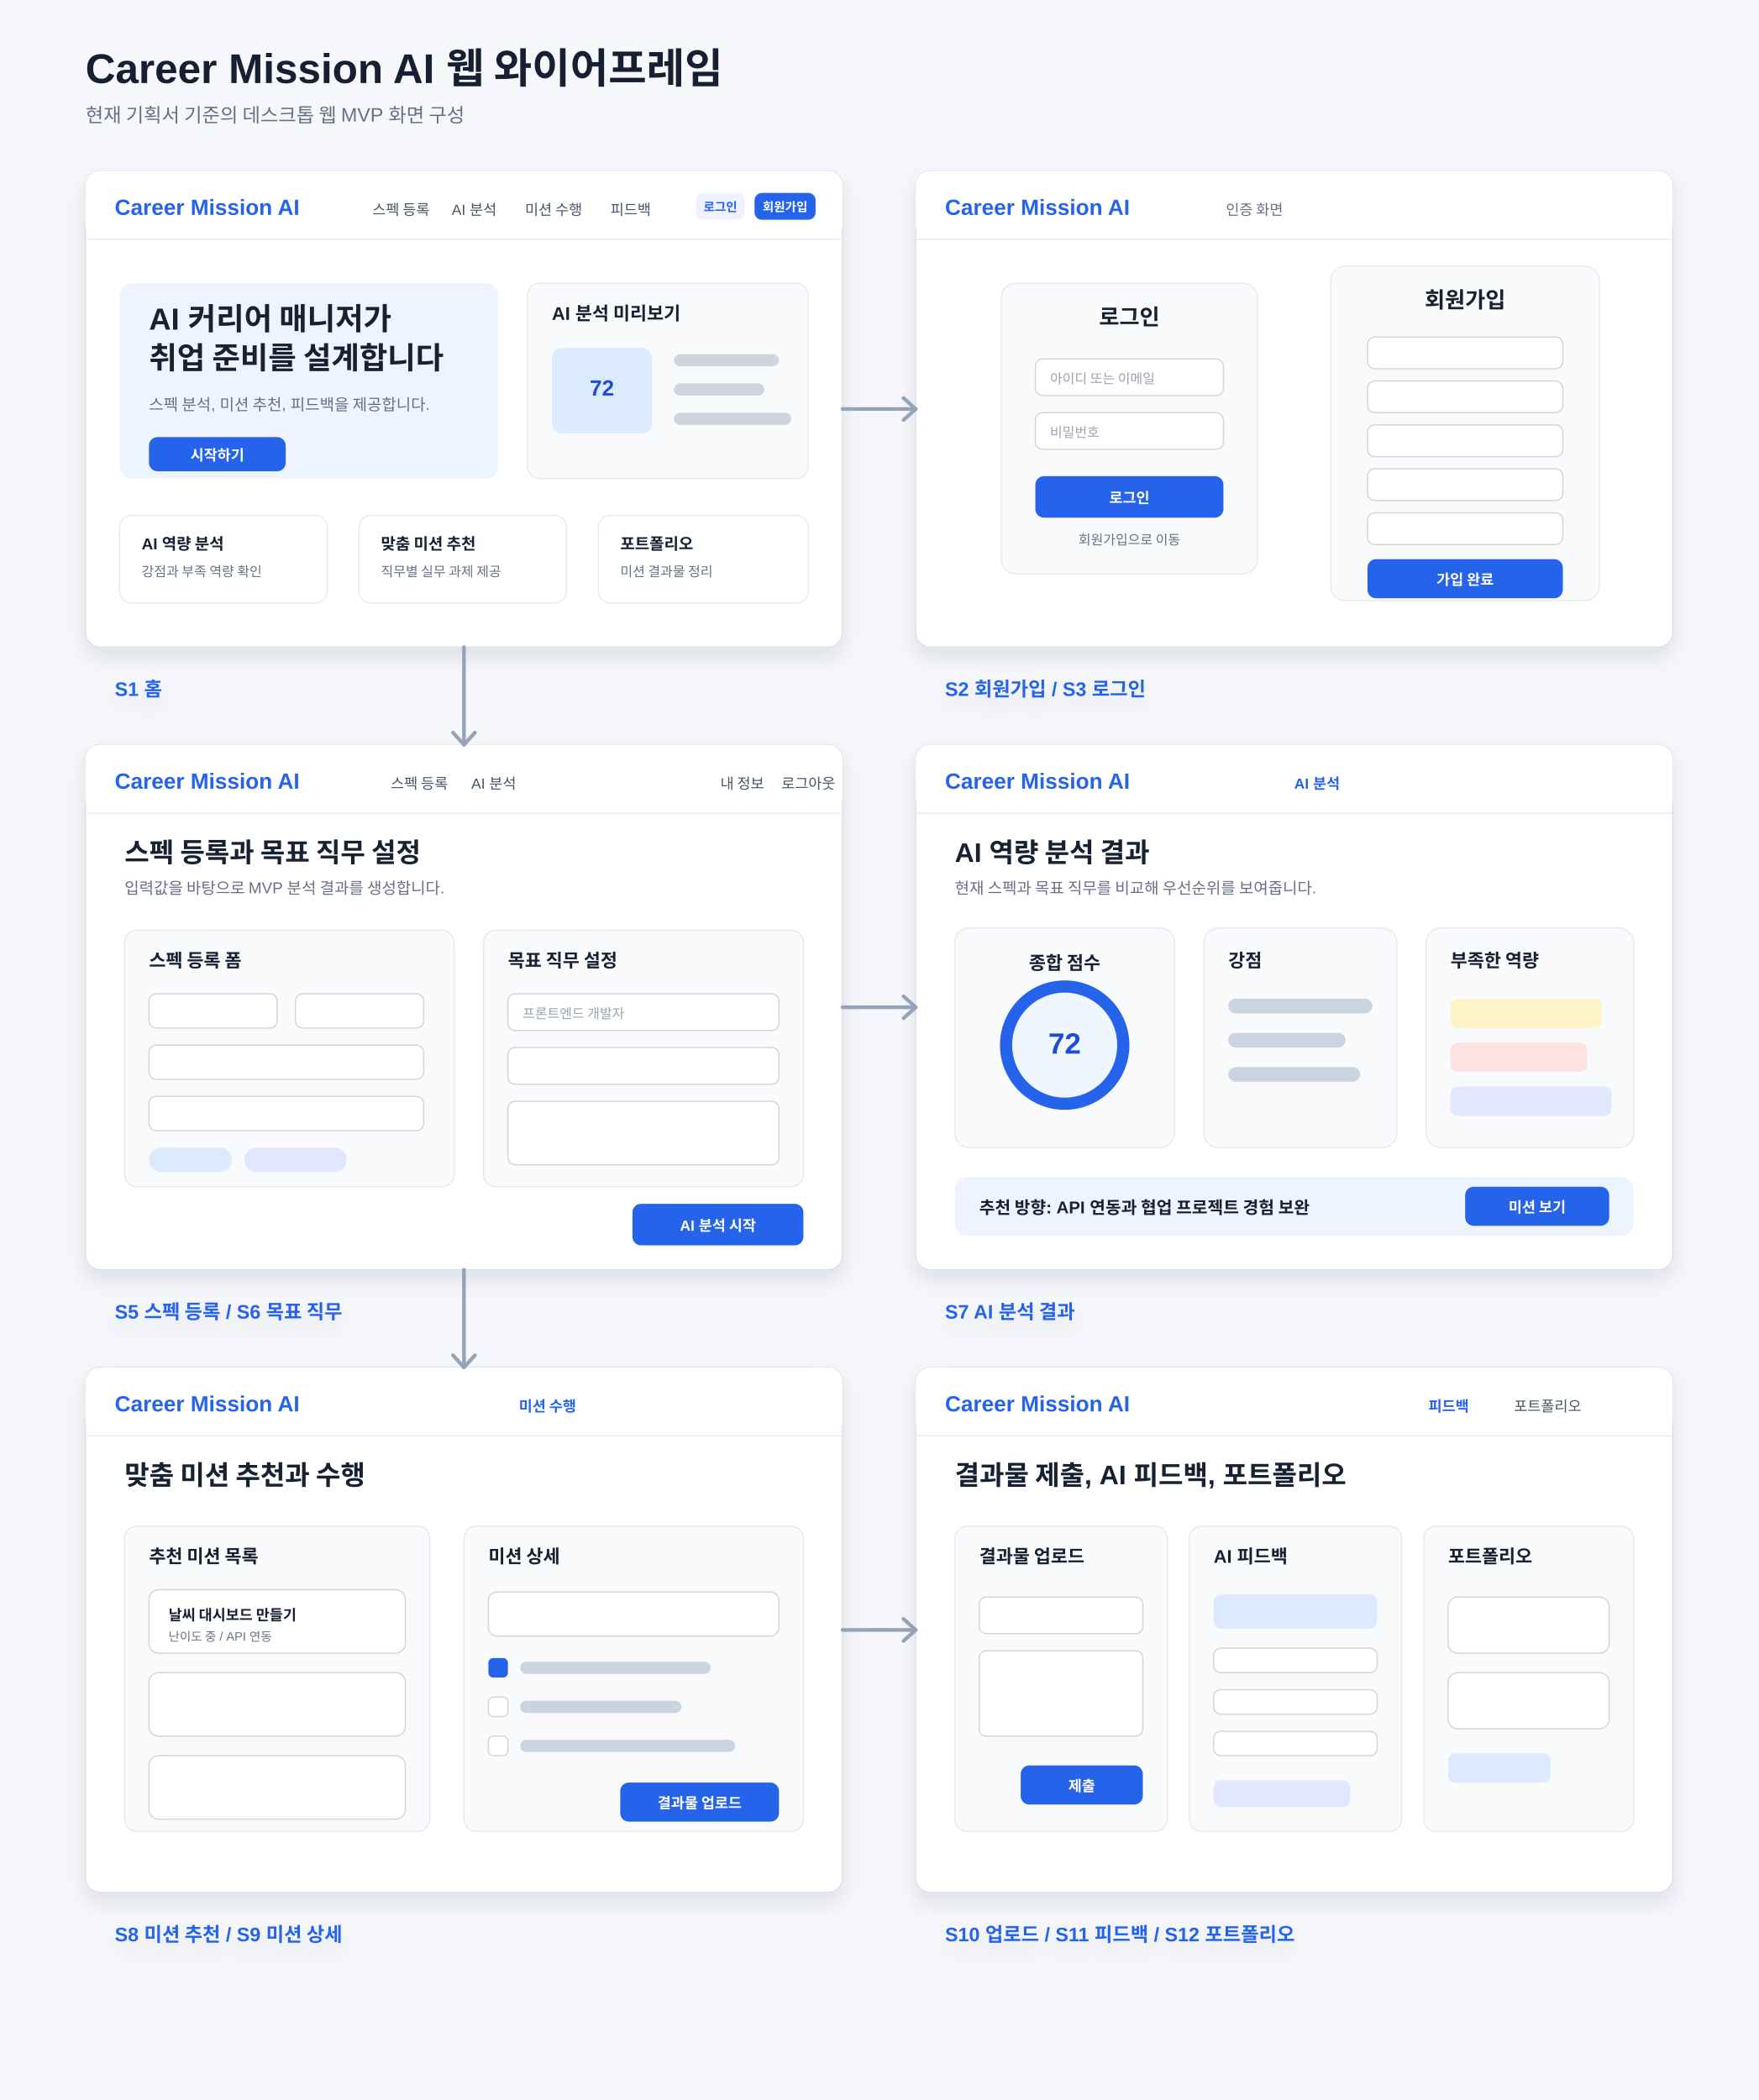
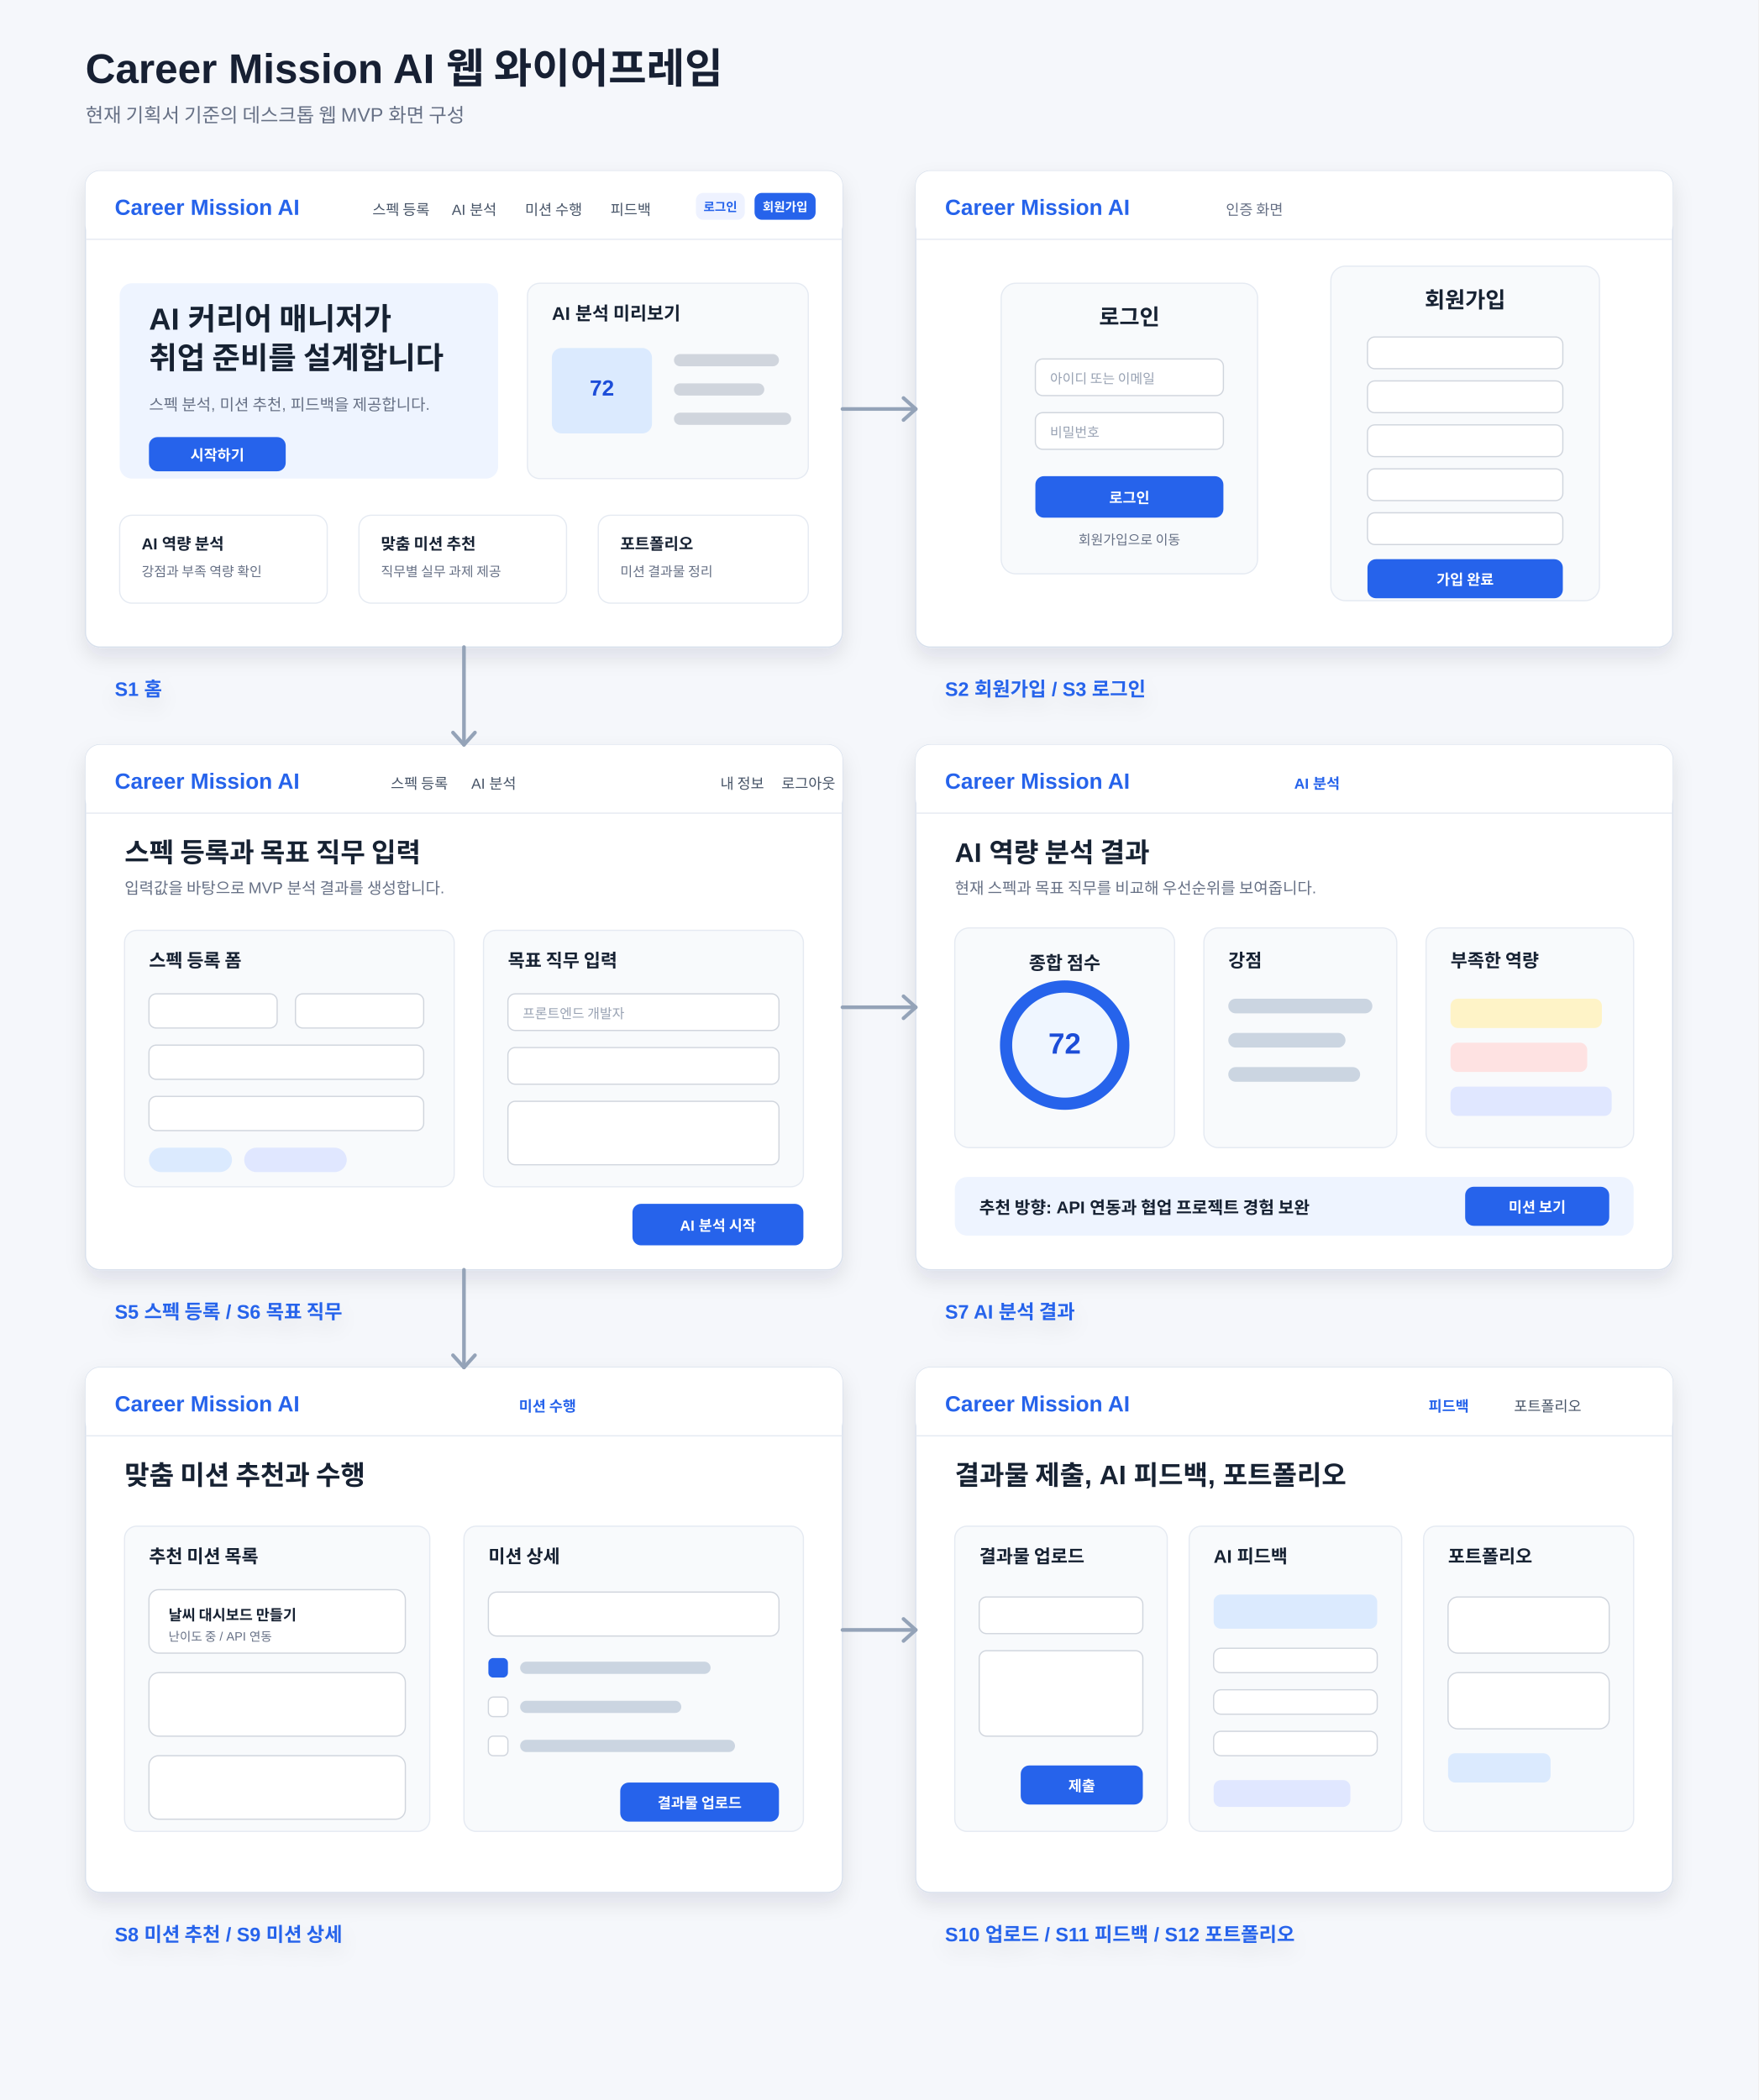
<svg xmlns="http://www.w3.org/2000/svg" width="1440" height="1720" viewBox="0 0 1440 1720" fill="none">
  <rect width="1440" height="1720" fill="#F5F7FB" />
  <text x="70" y="68" fill="#172033" font-family="Arial, sans-serif" font-size="34" font-weight="700">Career Mission AI 웹 와이어프레임</text>
  <text x="70" y="100" fill="#667085" font-family="Arial, sans-serif" font-size="16">현재 기획서 기준의 데스크톱 웹 MVP 화면 구성</text>
  <defs>
    <filter id="shadow" x="-10%" y="-10%" width="120%" height="130%">
      <feDropShadow dx="0" dy="8" stdDeviation="8" flood-color="#0F172A" flood-opacity="0.10" />
    </filter>
  </defs>
  <g transform="translate(70 140)" filter="url(#shadow)">
    <rect width="620" height="390" rx="12" fill="#FFFFFF" stroke="#D8E0EC" />
    <rect width="620" height="56" rx="12" fill="#FFFFFF" />
    <line x1="0" y1="56" x2="620" y2="56" stroke="#E5EAF2" />
    <text x="24" y="36" fill="#2563EB" font-family="Arial, sans-serif" font-size="18" font-weight="700">Career Mission AI</text>
    <text x="235" y="36" fill="#475467" font-family="Arial, sans-serif" font-size="12">스펙 등록</text>
    <text x="300" y="36" fill="#475467" font-family="Arial, sans-serif" font-size="12">AI 분석</text>
    <text x="360" y="36" fill="#475467" font-family="Arial, sans-serif" font-size="12">미션 수행</text>
    <text x="430" y="36" fill="#475467" font-family="Arial, sans-serif" font-size="12">피드백</text>
    <rect x="500" y="18" width="40" height="22" rx="6" fill="#EEF2FF" />
    <text x="520" y="33" text-anchor="middle" fill="#2563EB" font-family="Arial, sans-serif" font-size="10" font-weight="700">로그인</text>
    <rect x="548" y="18" width="50" height="22" rx="6" fill="#2563EB" />
    <text x="573" y="33" text-anchor="middle" fill="#FFFFFF" font-family="Arial, sans-serif" font-size="10" font-weight="700">회원가입</text>
    <rect x="28" y="92" width="310" height="160" rx="10" fill="#EEF4FF" />
    <text x="52" y="130" fill="#172033" font-family="Arial, sans-serif" font-size="25" font-weight="700">AI 커리어 매니저가</text>
    <text x="52" y="162" fill="#172033" font-family="Arial, sans-serif" font-size="25" font-weight="700">취업 준비를 설계합니다</text>
    <text x="52" y="196" fill="#667085" font-family="Arial, sans-serif" font-size="13">스펙 분석, 미션 추천, 피드백을 제공합니다.</text>
    <rect x="52" y="218" width="112" height="28" rx="7" fill="#2563EB" />
    <text x="108" y="237" text-anchor="middle" fill="#FFFFFF" font-family="Arial, sans-serif" font-size="12" font-weight="700">시작하기</text>
    <rect x="362" y="92" width="230" height="160" rx="10" fill="#F8FAFC" stroke="#E5EAF2" />
    <text x="382" y="122" fill="#172033" font-family="Arial, sans-serif" font-size="15" font-weight="700">AI 분석 미리보기</text>
    <rect x="382" y="145" width="82" height="70" rx="8" fill="#DBEAFE" />
    <text x="423" y="184" text-anchor="middle" fill="#1D4ED8" font-family="Arial, sans-serif" font-size="18" font-weight="700">72</text>
    <rect x="482" y="150" width="86" height="10" rx="5" fill="#D0D5DD" />
    <rect x="482" y="174" width="74" height="10" rx="5" fill="#D0D5DD" />
    <rect x="482" y="198" width="96" height="10" rx="5" fill="#D0D5DD" />
    <g transform="translate(28 282)">
      <rect width="170" height="72" rx="10" fill="#FFFFFF" stroke="#E5EAF2" />
      <text x="18" y="28" fill="#172033" font-family="Arial, sans-serif" font-size="13" font-weight="700">AI 역량 분석</text>
      <text x="18" y="50" fill="#667085" font-family="Arial, sans-serif" font-size="11">강점과 부족 역량 확인</text>
    </g>
    <g transform="translate(224 282)">
      <rect width="170" height="72" rx="10" fill="#FFFFFF" stroke="#E5EAF2" />
      <text x="18" y="28" fill="#172033" font-family="Arial, sans-serif" font-size="13" font-weight="700">맞춤 미션 추천</text>
      <text x="18" y="50" fill="#667085" font-family="Arial, sans-serif" font-size="11">직무별 실무 과제 제공</text>
    </g>
    <g transform="translate(420 282)">
      <rect width="172" height="72" rx="10" fill="#FFFFFF" stroke="#E5EAF2" />
      <text x="18" y="28" fill="#172033" font-family="Arial, sans-serif" font-size="13" font-weight="700">포트폴리오</text>
      <text x="18" y="50" fill="#667085" font-family="Arial, sans-serif" font-size="11">미션 결과물 정리</text>
    </g>
    <text x="24" y="430" fill="#2563EB" font-family="Arial, sans-serif" font-size="16" font-weight="700">S1 홈</text>
  </g>
  <g transform="translate(750 140)" filter="url(#shadow)">
    <rect width="620" height="390" rx="12" fill="#FFFFFF" stroke="#D8E0EC" />
    <rect width="620" height="56" rx="12" fill="#FFFFFF" />
    <line x1="0" y1="56" x2="620" y2="56" stroke="#E5EAF2" />
    <text x="24" y="36" fill="#2563EB" font-family="Arial, sans-serif" font-size="18" font-weight="700">Career Mission AI</text>
    <text x="254" y="36" fill="#667085" font-family="Arial, sans-serif" font-size="12">인증 화면</text>
    <rect x="70" y="92" width="210" height="238" rx="12" fill="#F8FAFC" stroke="#E5EAF2" />
    <text x="175" y="126" text-anchor="middle" fill="#172033" font-family="Arial, sans-serif" font-size="18" font-weight="700">로그인</text>
    <rect x="98" y="154" width="154" height="30" rx="6" fill="#FFFFFF" stroke="#D0D5DD" />
    <text x="110" y="174" fill="#98A2B3" font-family="Arial, sans-serif" font-size="11">아이디 또는 이메일</text>
    <rect x="98" y="198" width="154" height="30" rx="6" fill="#FFFFFF" stroke="#D0D5DD" />
    <text x="110" y="218" fill="#98A2B3" font-family="Arial, sans-serif" font-size="11">비밀번호</text>
    <rect x="98" y="250" width="154" height="34" rx="7" fill="#2563EB" />
    <text x="175" y="272" text-anchor="middle" fill="#FFFFFF" font-family="Arial, sans-serif" font-size="12" font-weight="700">로그인</text>
    <text x="175" y="306" text-anchor="middle" fill="#667085" font-family="Arial, sans-serif" font-size="11">회원가입으로 이동</text>
    <rect x="340" y="78" width="220" height="274" rx="12" fill="#F8FAFC" stroke="#E5EAF2" />
    <text x="450" y="112" text-anchor="middle" fill="#172033" font-family="Arial, sans-serif" font-size="18" font-weight="700">회원가입</text>
    <rect x="370" y="136" width="160" height="26" rx="6" fill="#FFFFFF" stroke="#D0D5DD" />
    <rect x="370" y="172" width="160" height="26" rx="6" fill="#FFFFFF" stroke="#D0D5DD" />
    <rect x="370" y="208" width="160" height="26" rx="6" fill="#FFFFFF" stroke="#D0D5DD" />
    <rect x="370" y="244" width="160" height="26" rx="6" fill="#FFFFFF" stroke="#D0D5DD" />
    <rect x="370" y="280" width="160" height="26" rx="6" fill="#FFFFFF" stroke="#D0D5DD" />
    <rect x="370" y="318" width="160" height="32" rx="7" fill="#2563EB" />
    <text x="450" y="339" text-anchor="middle" fill="#FFFFFF" font-family="Arial, sans-serif" font-size="12" font-weight="700">가입 완료</text>
    <text x="24" y="430" fill="#2563EB" font-family="Arial, sans-serif" font-size="16" font-weight="700">S2 회원가입 / S3 로그인</text>
  </g>
  <g transform="translate(70 610)" filter="url(#shadow)">
    <rect width="620" height="430" rx="12" fill="#FFFFFF" stroke="#D8E0EC" />
    <rect width="620" height="56" rx="12" fill="#FFFFFF" />
    <line x1="0" y1="56" x2="620" y2="56" stroke="#E5EAF2" />
    <text x="24" y="36" fill="#2563EB" font-family="Arial, sans-serif" font-size="18" font-weight="700">Career Mission AI</text>
    <text x="250" y="36" fill="#475467" font-family="Arial, sans-serif" font-size="12">스펙 등록</text>
    <text x="316" y="36" fill="#475467" font-family="Arial, sans-serif" font-size="12">AI 분석</text>
    <text x="520" y="36" fill="#475467" font-family="Arial, sans-serif" font-size="12">내 정보</text>
    <text x="570" y="36" fill="#475467" font-family="Arial, sans-serif" font-size="12">로그아웃</text>
-     <text x="32" y="96" fill="#172033" font-family="Arial, sans-serif" font-size="22" font-weight="700">스펙 등록과 목표 직무 설정</text>
+     <text x="32" y="96" fill="#172033" font-family="Arial, sans-serif" font-size="22" font-weight="700">스펙 등록과 목표 직무 입력</text>
    <text x="32" y="122" fill="#667085" font-family="Arial, sans-serif" font-size="13">입력값을 바탕으로 MVP 분석 결과를 생성합니다.</text>
    <rect x="32" y="152" width="270" height="210" rx="10" fill="#F8FAFC" stroke="#E5EAF2" />
    <text x="52" y="182" fill="#172033" font-family="Arial, sans-serif" font-size="15" font-weight="700">스펙 등록 폼</text>
    <rect x="52" y="204" width="105" height="28" rx="6" fill="#FFFFFF" stroke="#D0D5DD" />
    <rect x="172" y="204" width="105" height="28" rx="6" fill="#FFFFFF" stroke="#D0D5DD" />
    <rect x="52" y="246" width="225" height="28" rx="6" fill="#FFFFFF" stroke="#D0D5DD" />
    <rect x="52" y="288" width="225" height="28" rx="6" fill="#FFFFFF" stroke="#D0D5DD" />
    <rect x="52" y="330" width="68" height="20" rx="10" fill="#DBEAFE" />
    <rect x="130" y="330" width="84" height="20" rx="10" fill="#E0E7FF" />
    <rect x="326" y="152" width="262" height="210" rx="10" fill="#F8FAFC" stroke="#E5EAF2" />
-     <text x="346" y="182" fill="#172033" font-family="Arial, sans-serif" font-size="15" font-weight="700">목표 직무 설정</text>
+     <text x="346" y="182" fill="#172033" font-family="Arial, sans-serif" font-size="15" font-weight="700">목표 직무 입력</text>
    <rect x="346" y="204" width="222" height="30" rx="6" fill="#FFFFFF" stroke="#D0D5DD" />
    <text x="358" y="224" fill="#98A2B3" font-family="Arial, sans-serif" font-size="11">프론트엔드 개발자</text>
    <rect x="346" y="248" width="222" height="30" rx="6" fill="#FFFFFF" stroke="#D0D5DD" />
    <rect x="346" y="292" width="222" height="52" rx="6" fill="#FFFFFF" stroke="#D0D5DD" />
    <rect x="448" y="376" width="140" height="34" rx="7" fill="#2563EB" />
    <text x="518" y="398" text-anchor="middle" fill="#FFFFFF" font-family="Arial, sans-serif" font-size="12" font-weight="700">AI 분석 시작</text>
    <text x="24" y="470" fill="#2563EB" font-family="Arial, sans-serif" font-size="16" font-weight="700">S5 스펙 등록 / S6 목표 직무</text>
  </g>
  <g transform="translate(750 610)" filter="url(#shadow)">
    <rect width="620" height="430" rx="12" fill="#FFFFFF" stroke="#D8E0EC" />
    <rect width="620" height="56" rx="12" fill="#FFFFFF" />
    <line x1="0" y1="56" x2="620" y2="56" stroke="#E5EAF2" />
    <text x="24" y="36" fill="#2563EB" font-family="Arial, sans-serif" font-size="18" font-weight="700">Career Mission AI</text>
    <text x="310" y="36" fill="#2563EB" font-family="Arial, sans-serif" font-size="12" font-weight="700">AI 분석</text>
    <text x="32" y="96" fill="#172033" font-family="Arial, sans-serif" font-size="22" font-weight="700">AI 역량 분석 결과</text>
    <text x="32" y="122" fill="#667085" font-family="Arial, sans-serif" font-size="13">현재 스펙과 목표 직무를 비교해 우선순위를 보여줍니다.</text>
    <rect x="32" y="150" width="180" height="180" rx="12" fill="#F8FAFC" stroke="#E5EAF2" />
    <text x="122" y="184" text-anchor="middle" fill="#172033" font-family="Arial, sans-serif" font-size="15" font-weight="700">종합 점수</text>
    <circle cx="122" cy="246" r="48" fill="#EFF6FF" stroke="#2563EB" stroke-width="10" />
    <text x="122" y="253" text-anchor="middle" fill="#1D4ED8" font-family="Arial, sans-serif" font-size="24" font-weight="700">72</text>
    <rect x="236" y="150" width="158" height="180" rx="12" fill="#F8FAFC" stroke="#E5EAF2" />
    <text x="256" y="182" fill="#172033" font-family="Arial, sans-serif" font-size="15" font-weight="700">강점</text>
    <rect x="256" y="208" width="118" height="12" rx="6" fill="#CBD5E1" />
    <rect x="256" y="236" width="96" height="12" rx="6" fill="#CBD5E1" />
    <rect x="256" y="264" width="108" height="12" rx="6" fill="#CBD5E1" />
    <rect x="418" y="150" width="170" height="180" rx="12" fill="#F8FAFC" stroke="#E5EAF2" />
    <text x="438" y="182" fill="#172033" font-family="Arial, sans-serif" font-size="15" font-weight="700">부족한 역량</text>
    <rect x="438" y="208" width="124" height="24" rx="6" fill="#FEF3C7" />
    <rect x="438" y="244" width="112" height="24" rx="6" fill="#FEE2E2" />
    <rect x="438" y="280" width="132" height="24" rx="6" fill="#E0E7FF" />
    <rect x="32" y="354" width="556" height="48" rx="10" fill="#EEF4FF" />
    <text x="52" y="384" fill="#172033" font-family="Arial, sans-serif" font-size="14" font-weight="700">추천 방향: API 연동과 협업 프로젝트 경험 보완</text>
    <rect x="450" y="362" width="118" height="32" rx="7" fill="#2563EB" />
    <text x="509" y="383" text-anchor="middle" fill="#FFFFFF" font-family="Arial, sans-serif" font-size="12" font-weight="700">미션 보기</text>
    <text x="24" y="470" fill="#2563EB" font-family="Arial, sans-serif" font-size="16" font-weight="700">S7 AI 분석 결과</text>
  </g>
  <g transform="translate(70 1120)" filter="url(#shadow)">
    <rect width="620" height="430" rx="12" fill="#FFFFFF" stroke="#D8E0EC" />
    <rect width="620" height="56" rx="12" fill="#FFFFFF" />
    <line x1="0" y1="56" x2="620" y2="56" stroke="#E5EAF2" />
    <text x="24" y="36" fill="#2563EB" font-family="Arial, sans-serif" font-size="18" font-weight="700">Career Mission AI</text>
    <text x="355" y="36" fill="#2563EB" font-family="Arial, sans-serif" font-size="12" font-weight="700">미션 수행</text>
    <text x="32" y="96" fill="#172033" font-family="Arial, sans-serif" font-size="22" font-weight="700">맞춤 미션 추천과 수행</text>
    <rect x="32" y="130" width="250" height="250" rx="10" fill="#F8FAFC" stroke="#E5EAF2" />
    <text x="52" y="160" fill="#172033" font-family="Arial, sans-serif" font-size="15" font-weight="700">추천 미션 목록</text>
    <rect x="52" y="182" width="210" height="52" rx="8" fill="#FFFFFF" stroke="#D0D5DD" />
    <text x="68" y="207" fill="#172033" font-family="Arial, sans-serif" font-size="12" font-weight="700">날씨 대시보드 만들기</text>
    <text x="68" y="224" fill="#667085" font-family="Arial, sans-serif" font-size="10">난이도 중 / API 연동</text>
    <rect x="52" y="250" width="210" height="52" rx="8" fill="#FFFFFF" stroke="#D0D5DD" />
    <rect x="52" y="318" width="210" height="52" rx="8" fill="#FFFFFF" stroke="#D0D5DD" />
    <rect x="310" y="130" width="278" height="250" rx="10" fill="#F8FAFC" stroke="#E5EAF2" />
    <text x="330" y="160" fill="#172033" font-family="Arial, sans-serif" font-size="15" font-weight="700">미션 상세</text>
    <rect x="330" y="184" width="238" height="36" rx="7" fill="#FFFFFF" stroke="#D0D5DD" />
    <rect x="330" y="238" width="16" height="16" rx="4" fill="#2563EB" />
    <rect x="356" y="241" width="156" height="10" rx="5" fill="#CBD5E1" />
    <rect x="330" y="270" width="16" height="16" rx="4" fill="#FFFFFF" stroke="#D0D5DD" />
    <rect x="356" y="273" width="132" height="10" rx="5" fill="#CBD5E1" />
    <rect x="330" y="302" width="16" height="16" rx="4" fill="#FFFFFF" stroke="#D0D5DD" />
    <rect x="356" y="305" width="176" height="10" rx="5" fill="#CBD5E1" />
    <rect x="438" y="340" width="130" height="32" rx="7" fill="#2563EB" />
    <text x="503" y="361" text-anchor="middle" fill="#FFFFFF" font-family="Arial, sans-serif" font-size="12" font-weight="700">결과물 업로드</text>
    <text x="24" y="470" fill="#2563EB" font-family="Arial, sans-serif" font-size="16" font-weight="700">S8 미션 추천 / S9 미션 상세</text>
  </g>
  <g transform="translate(750 1120)" filter="url(#shadow)">
    <rect width="620" height="430" rx="12" fill="#FFFFFF" stroke="#D8E0EC" />
    <rect width="620" height="56" rx="12" fill="#FFFFFF" />
    <line x1="0" y1="56" x2="620" y2="56" stroke="#E5EAF2" />
    <text x="24" y="36" fill="#2563EB" font-family="Arial, sans-serif" font-size="18" font-weight="700">Career Mission AI</text>
    <text x="420" y="36" fill="#2563EB" font-family="Arial, sans-serif" font-size="12" font-weight="700">피드백</text>
    <text x="490" y="36" fill="#475467" font-family="Arial, sans-serif" font-size="12">포트폴리오</text>
    <text x="32" y="96" fill="#172033" font-family="Arial, sans-serif" font-size="22" font-weight="700">결과물 제출, AI 피드백, 포트폴리오</text>
    <rect x="32" y="130" width="174" height="250" rx="10" fill="#F8FAFC" stroke="#E5EAF2" />
    <text x="52" y="160" fill="#172033" font-family="Arial, sans-serif" font-size="15" font-weight="700">결과물 업로드</text>
    <rect x="52" y="188" width="134" height="30" rx="6" fill="#FFFFFF" stroke="#D0D5DD" />
    <rect x="52" y="232" width="134" height="70" rx="6" fill="#FFFFFF" stroke="#D0D5DD" />
    <rect x="86" y="326" width="100" height="32" rx="7" fill="#2563EB" />
    <text x="136" y="347" text-anchor="middle" fill="#FFFFFF" font-family="Arial, sans-serif" font-size="12" font-weight="700">제출</text>
    <rect x="224" y="130" width="174" height="250" rx="10" fill="#F8FAFC" stroke="#E5EAF2" />
    <text x="244" y="160" fill="#172033" font-family="Arial, sans-serif" font-size="15" font-weight="700">AI 피드백</text>
    <rect x="244" y="186" width="134" height="28" rx="6" fill="#DBEAFE" />
    <rect x="244" y="230" width="134" height="20" rx="6" fill="#FFFFFF" stroke="#D0D5DD" />
    <rect x="244" y="264" width="134" height="20" rx="6" fill="#FFFFFF" stroke="#D0D5DD" />
    <rect x="244" y="298" width="134" height="20" rx="6" fill="#FFFFFF" stroke="#D0D5DD" />
    <rect x="244" y="338" width="112" height="22" rx="6" fill="#E0E7FF" />
    <rect x="416" y="130" width="172" height="250" rx="10" fill="#F8FAFC" stroke="#E5EAF2" />
    <text x="436" y="160" fill="#172033" font-family="Arial, sans-serif" font-size="15" font-weight="700">포트폴리오</text>
    <rect x="436" y="188" width="132" height="46" rx="8" fill="#FFFFFF" stroke="#D0D5DD" />
    <rect x="436" y="250" width="132" height="46" rx="8" fill="#FFFFFF" stroke="#D0D5DD" />
    <rect x="436" y="316" width="84" height="24" rx="6" fill="#DBEAFE" />
    <text x="24" y="470" fill="#2563EB" font-family="Arial, sans-serif" font-size="16" font-weight="700">S10 업로드 / S11 피드백 / S12 포트폴리오</text>
  </g>
  <g stroke="#94A3B8" stroke-width="3" stroke-linecap="round" stroke-linejoin="round">
    <path d="M690 335H750" />
    <path d="M740 326L750 335L740 344" />
    <path d="M380 530V610" />
    <path d="M371 600L380 610L389 600" />
    <path d="M690 825H750" />
    <path d="M740 816L750 825L740 834" />
    <path d="M380 1040V1120" />
    <path d="M371 1110L380 1120L389 1110" />
    <path d="M690 1335H750" />
    <path d="M740 1326L750 1335L740 1344" />
  </g>
</svg>
